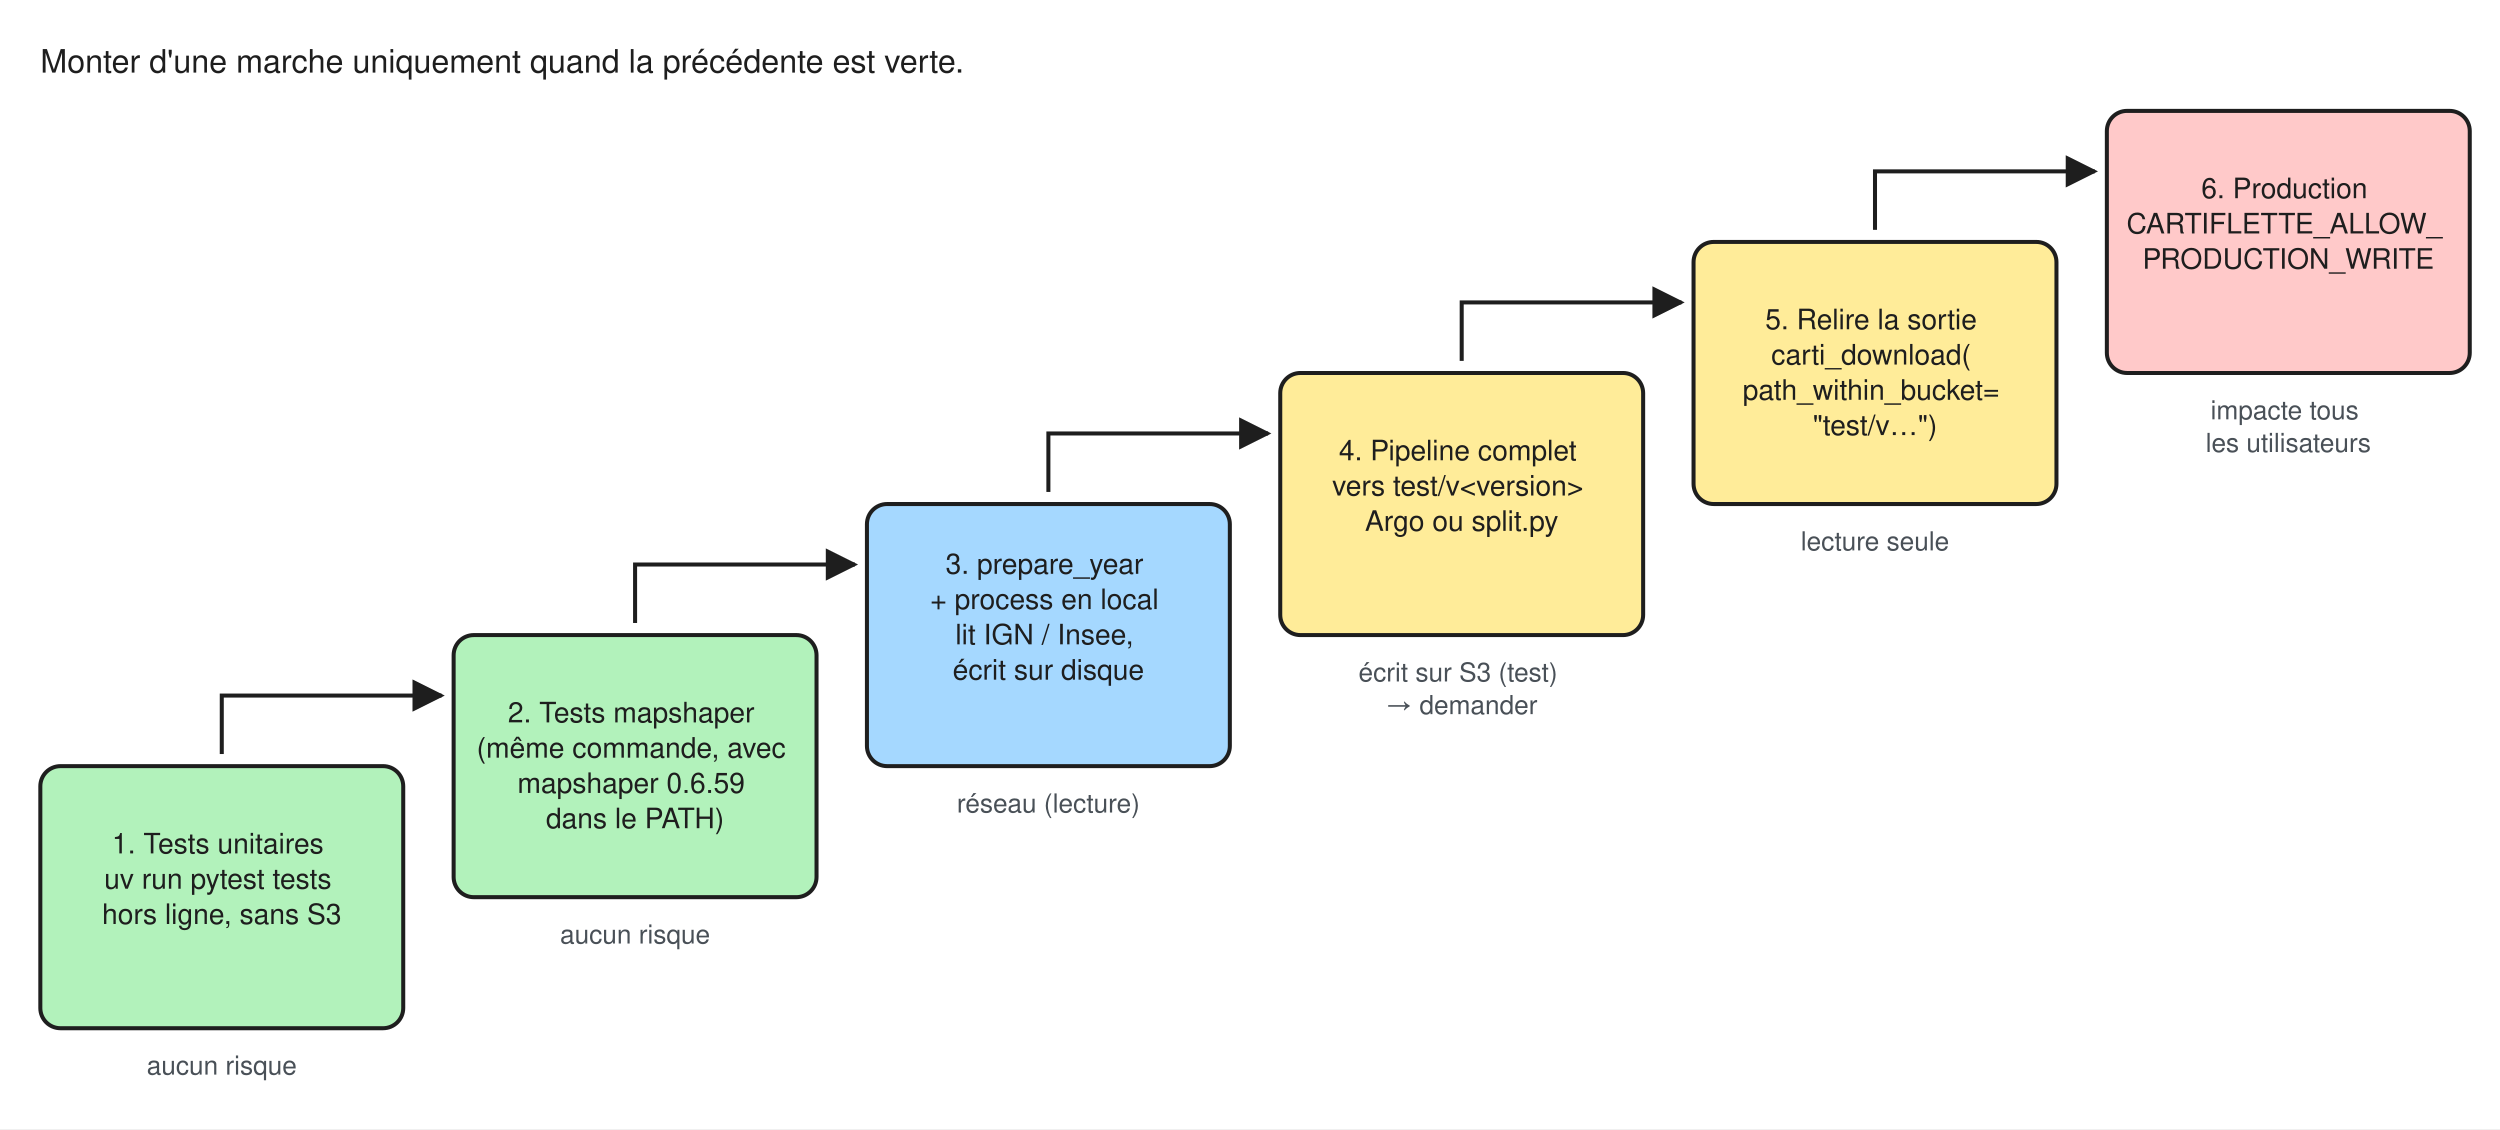
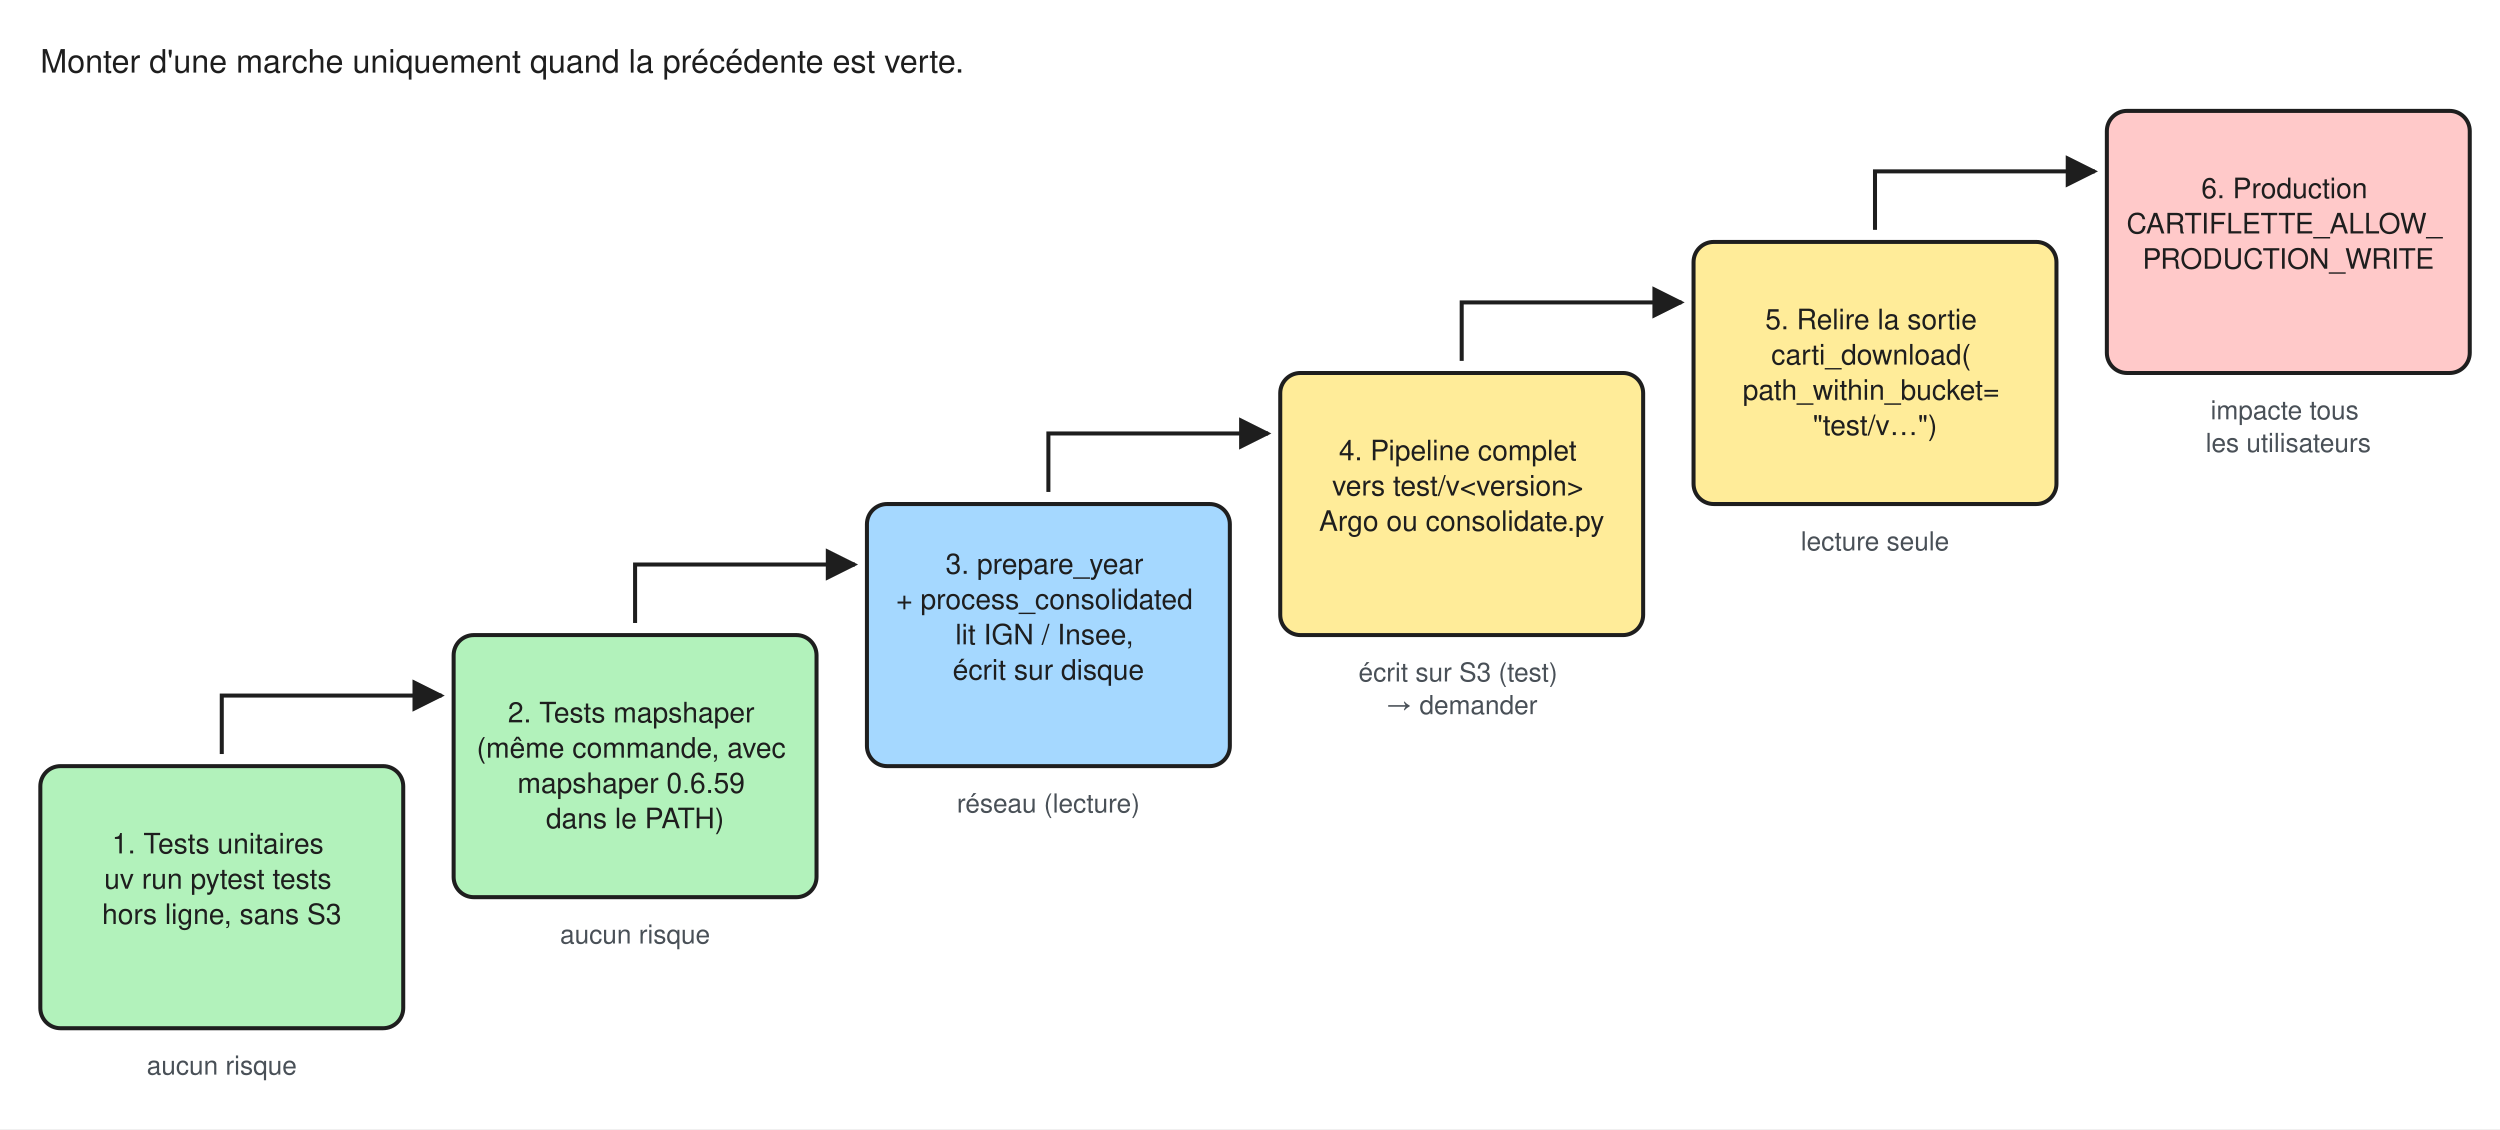
<svg xmlns="http://www.w3.org/2000/svg" viewBox="0 0 1240 560" width="1240" height="560" font-family="Segoe UI, Helvetica, Arial, sans-serif">
  <defs>
    <marker id="head" viewBox="0 0 10 10" refX="9" refY="5" markerWidth="8" markerHeight="8" orient="auto-start-reverse">
      <path d="M 0 0 L 10 5 L 0 10 z" fill="#1e1e1e" />
    </marker>
    <marker id="head-rev" viewBox="0 0 10 10" refX="9" refY="5" markerWidth="8" markerHeight="8" orient="auto-start-reverse">
      <path d="M 0 0 L 10 5 L 0 10 z" fill="#1e1e1e" />
    </marker>
  </defs>
  <rect width="1240" height="560" fill="#ffffff" />
  <rect x="20" y="380" width="180" height="130" rx="10" fill="#b2f2bb" stroke="#1e1e1e" stroke-width="2" />
  <text x="110.0" y="423.3" font-size="14" text-anchor="middle" fill="#1e1e1e">
    <tspan x="110.0" dy="0.0">1. Tests unitaires</tspan>
    <tspan x="110.0" dy="17.5">uv run pytest tests</tspan>
    <tspan x="110.0" dy="17.5" />
    <tspan x="110.0" dy="17.5">hors ligne, sans S3</tspan>
  </text>
  <text x="110.0" y="533.0" font-size="13" text-anchor="middle" fill="#495057">
    <tspan x="110.0" dy="0.0">aucun risque</tspan>
  </text>
  <rect x="225" y="315" width="180" height="130" rx="10" fill="#b2f2bb" stroke="#1e1e1e" stroke-width="2" />
  <text x="315.0" y="358.3" font-size="14" text-anchor="middle" fill="#1e1e1e">
    <tspan x="315.0" dy="0.0">2. Tests mapshaper</tspan>
    <tspan x="315.0" dy="17.5">(même commande, avec</tspan>
    <tspan x="315.0" dy="17.5">mapshaper 0.6.59</tspan>
    <tspan x="315.0" dy="17.5">dans le PATH)</tspan>
  </text>
  <text x="315.0" y="468.0" font-size="13" text-anchor="middle" fill="#495057">
    <tspan x="315.0" dy="0.0">aucun risque</tspan>
  </text>
  <path d="M 110.0 374.0 L 110.0 345.0 L 219.0 345.0" fill="none" stroke="#1e1e1e" stroke-width="2" marker-end="url(#head)" />
  <rect x="430" y="250" width="180" height="130" rx="10" fill="#a5d8ff" stroke="#1e1e1e" stroke-width="2" />
  <text x="520.0" y="284.6" font-size="14" text-anchor="middle" fill="#1e1e1e">
    <tspan x="520.0" dy="0.0">3. prepare_year</tspan>
-     <tspan x="520.0" dy="17.5">+ process en local</tspan>
+     <tspan x="520.0" dy="17.5">+ process_consolidated</tspan>
    <tspan x="520.0" dy="17.5" />
    <tspan x="520.0" dy="17.5">lit IGN / Insee,</tspan>
    <tspan x="520.0" dy="17.5">écrit sur disque</tspan>
  </text>
  <text x="520.0" y="403.0" font-size="13" text-anchor="middle" fill="#495057">
    <tspan x="520.0" dy="0.0">réseau (lecture)</tspan>
  </text>
  <path d="M 315.0 309.0 L 315.0 280.0 L 424.0 280.0" fill="none" stroke="#1e1e1e" stroke-width="2" marker-end="url(#head)" />
  <rect x="635" y="185" width="180" height="130" rx="10" fill="#ffec99" stroke="#1e1e1e" stroke-width="2" />
  <text x="725.0" y="228.3" font-size="14" text-anchor="middle" fill="#1e1e1e">
    <tspan x="725.0" dy="0.0">4. Pipeline complet</tspan>
    <tspan x="725.0" dy="17.5">vers test/v&lt;version&gt;</tspan>
    <tspan x="725.0" dy="17.5" />
-     <tspan x="725.0" dy="17.5">Argo ou split.py</tspan>
+     <tspan x="725.0" dy="17.5">Argo ou consolidate.py</tspan>
  </text>
  <text x="725.0" y="338.0" font-size="13" text-anchor="middle" fill="#495057">
    <tspan x="725.0" dy="0.0">écrit sur S3 (test)</tspan>
    <tspan x="725.0" dy="16.2">→ demander</tspan>
  </text>
  <path d="M 520.0 244.0 L 520.0 215.0 L 629.0 215.0" fill="none" stroke="#1e1e1e" stroke-width="2" marker-end="url(#head)" />
  <rect x="840" y="120" width="180" height="130" rx="10" fill="#ffec99" stroke="#1e1e1e" stroke-width="2" />
  <text x="930.0" y="163.3" font-size="14" text-anchor="middle" fill="#1e1e1e">
    <tspan x="930.0" dy="0.0">5. Relire la sortie</tspan>
    <tspan x="930.0" dy="17.5">carti_download(</tspan>
    <tspan x="930.0" dy="17.5">path_within_bucket=</tspan>
    <tspan x="930.0" dy="17.5">"test/v…")</tspan>
  </text>
  <text x="930.0" y="273.0" font-size="13" text-anchor="middle" fill="#495057">
    <tspan x="930.0" dy="0.0">lecture seule</tspan>
  </text>
  <path d="M 725.0 179.0 L 725.0 150.0 L 834.0 150.0" fill="none" stroke="#1e1e1e" stroke-width="2" marker-end="url(#head)" />
  <rect x="1045" y="55" width="180" height="130" rx="10" fill="#ffc9c9" stroke="#1e1e1e" stroke-width="2" />
  <text x="1135.0" y="98.3" font-size="14" text-anchor="middle" fill="#1e1e1e">
    <tspan x="1135.0" dy="0.0">6. Production</tspan>
    <tspan x="1135.0" dy="17.5" />
    <tspan x="1135.0" dy="17.5">CARTIFLETTE_ALLOW_</tspan>
    <tspan x="1135.0" dy="17.5">PRODUCTION_WRITE</tspan>
  </text>
  <text x="1135.0" y="208.0" font-size="13" text-anchor="middle" fill="#495057">
    <tspan x="1135.0" dy="0.0">impacte tous</tspan>
    <tspan x="1135.0" dy="16.2">les utilisateurs</tspan>
  </text>
  <path d="M 930.0 114.0 L 930.0 85.0 L 1039.0 85.0" fill="none" stroke="#1e1e1e" stroke-width="2" marker-end="url(#head)" />
  <text x="20.0" y="36.0" font-size="16" text-anchor="start" fill="#1e1e1e">
    <tspan x="20.0" dy="0.0">Monter d'une marche uniquement quand la précédente est verte.</tspan>
  </text>
</svg>
